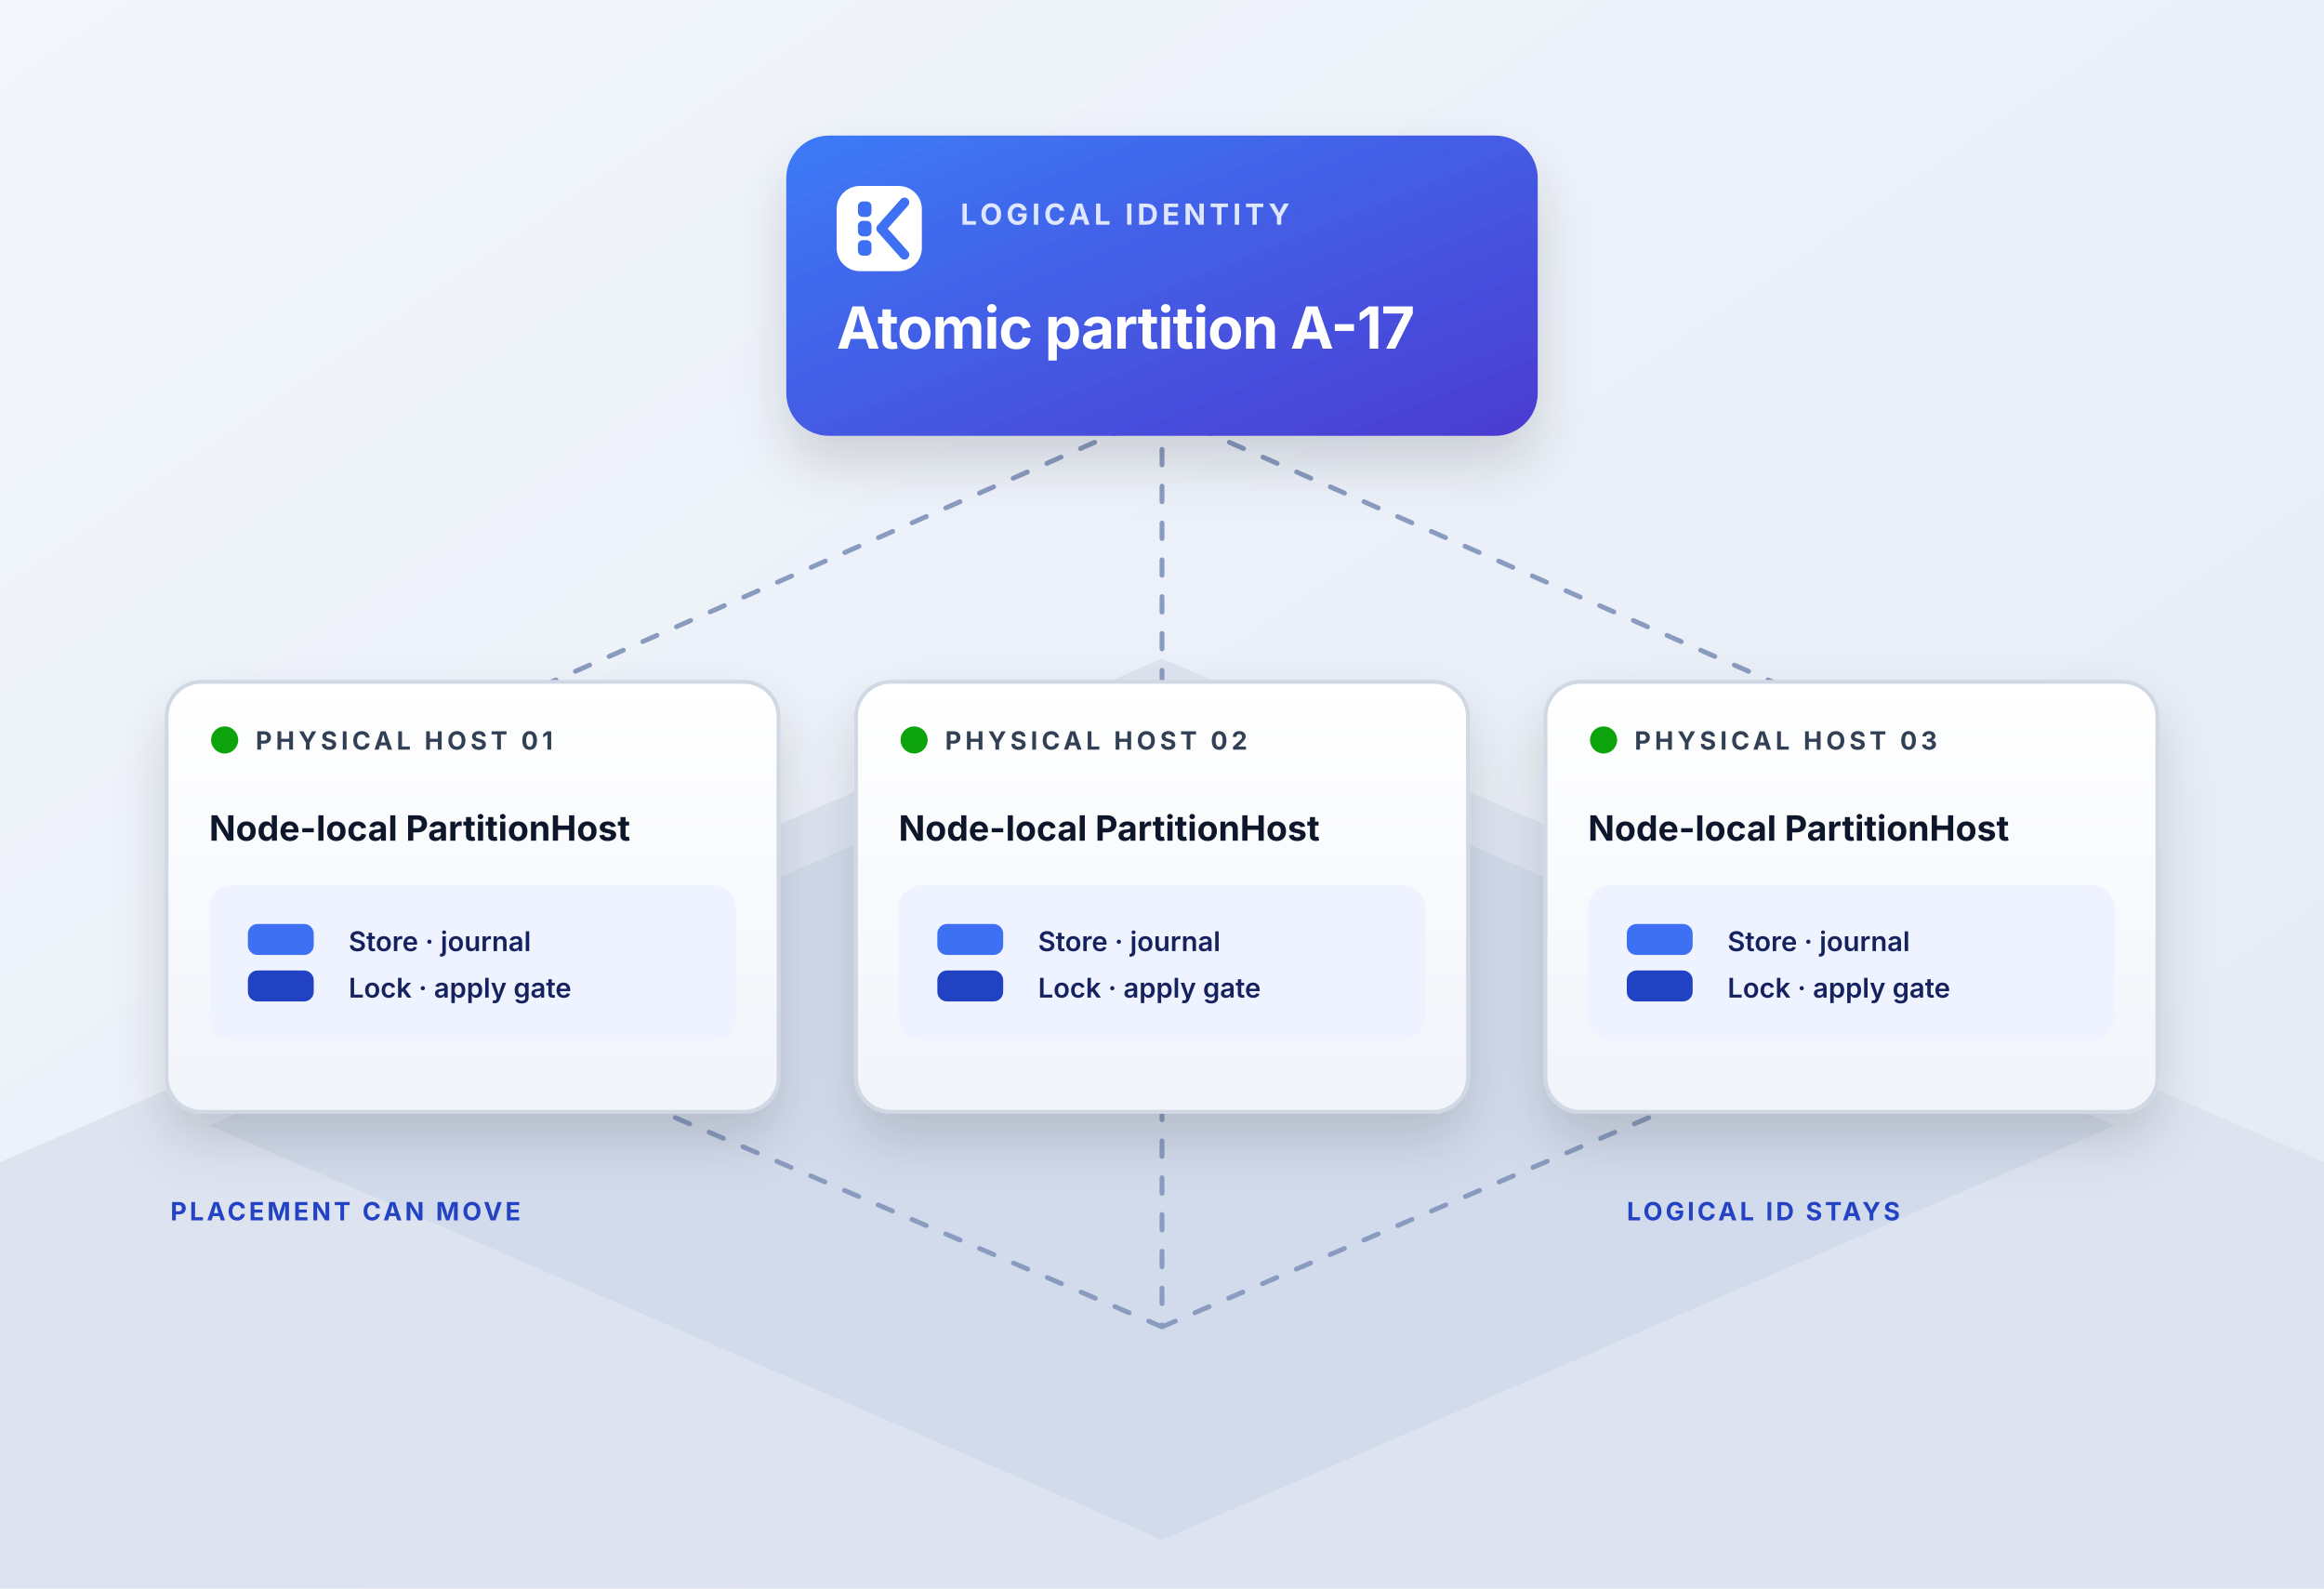
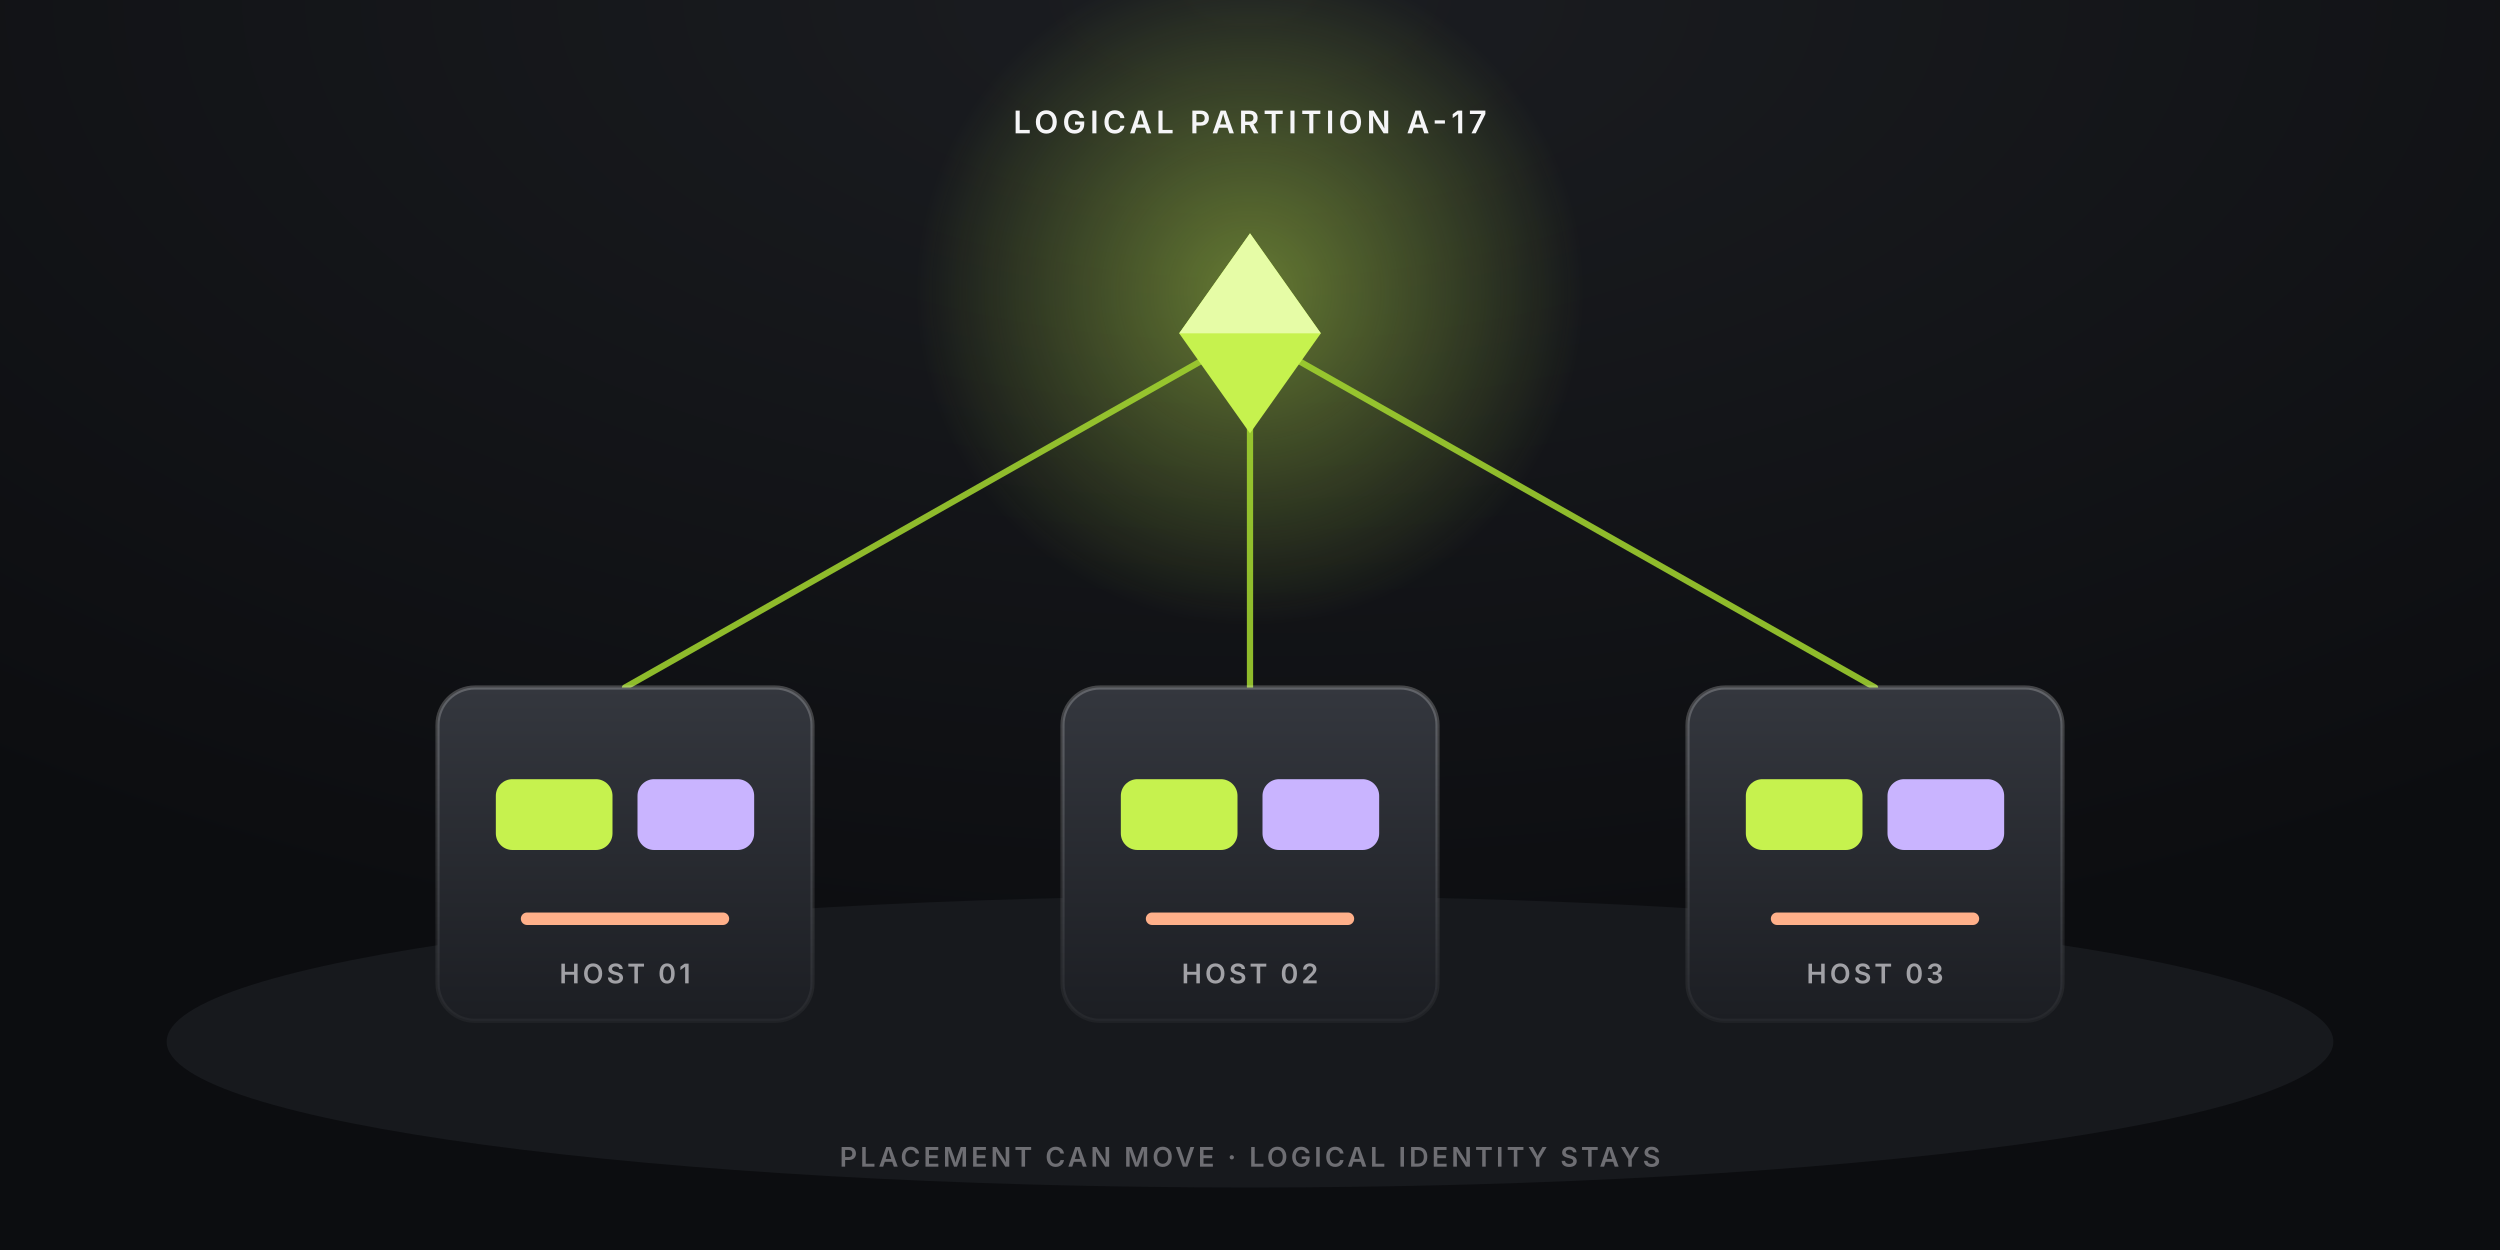
- <svg xmlns="http://www.w3.org/2000/svg" viewBox="0 0 1200 820" role="img" aria-labelledby="title description">
+ <svg xmlns="http://www.w3.org/2000/svg" viewBox="0 0 1200 600" role="img" aria-labelledby="title description">
  <defs>
-     <linearGradient id="ground" x1="0" x2="1" y1="0" y2="1">
-       <stop stop-color="#f3f6fc" />
-       <stop offset="1" stop-color="#e3e9f4" />
+     <radialGradient id="sky" cx="50%" cy="0%" r="80%">
+       <stop offset="0" stop-color="#1b1d21" />
+       <stop offset="1" stop-color="#0c0d10" />
+     </radialGradient>
+     <radialGradient id="glow" cx="50%" cy="50%" r="50%">
+       <stop offset="0" stop-color="#c6f24e" stop-opacity=".45" />
+       <stop offset="1" stop-color="#c6f24e" stop-opacity="0" />
+     </radialGradient>
+     <linearGradient id="host" x1="0" x2="0" y1="0" y2="1">
+       <stop offset="0" stop-color="#34373e" />
+       <stop offset="1" stop-color="#1c1e23" />
    </linearGradient>
-     <linearGradient id="host" x1="0" x2="0" y1="0" y2="1">
-       <stop stop-color="#ffffff" />
-       <stop offset="1" stop-color="#f1f4fa" />
+     <linearGradient id="edge" x1="0" x2="0" y1="0" y2="1">
+       <stop offset="0" stop-color="#fff" stop-opacity=".22" />
+       <stop offset="1" stop-color="#fff" stop-opacity=".04" />
    </linearGradient>
-     <linearGradient id="brand" x1="0" x2="1" y1="0" y2="1">
-       <stop stop-color="#3d7bf7" />
-       <stop offset="1" stop-color="#4b3bd1" />
-     </linearGradient>
-     <filter id="shadow" x="-.2" y="-.2" width="1.4" height="1.5">
-       <feGaussianBlur in="SourceAlpha" stdDeviation="14" />
-       <feOffset dy="14" />
-       <feComponentTransfer>
-         <feFuncA type="linear" slope=".14" />
-       </feComponentTransfer>
-       <feMerge>
-         <feMergeNode />
-         <feMergeNode in="SourceGraphic" />
-       </feMerge>
-     </filter>
  </defs>
-   <rect width="1200" height="820" fill="url(#ground)" />
-   <path d="M0 600 600 340l600 260v220H0z" fill="#dde4f0" />
-   <path d="m108 581 492-214 492 214-492 214z" fill="#ccd6e8" opacity=".6" />
-   <g fill="none" stroke="#8a9bc0" stroke-width="2.5" stroke-dasharray="8 11" stroke-linecap="round">
-     <path d="M600 213 244 370M600 213 600 370M600 213 956 370" />
-     <path d="M244 532 600 685M600 532 600 685M956 532 600 685" />
+   <rect width="1200" height="600" fill="url(#sky)" />
+   <ellipse cx="600" cy="500" rx="520" ry="70" fill="#17191d" />
+   <ellipse cx="600" cy="140" rx="160" ry="160" fill="url(#glow)" />
+   <g stroke="#a4d82f" stroke-width="3" stroke-linecap="round" opacity=".85">
+     <path d="M600 160 300 330M600 160 600 330M600 160 900 330" />
  </g>
-   <g filter="url(#shadow)">
-     <rect x="406" y="70" width="388" height="155" rx="22" fill="url(#brand)" />
-     <rect x="432" y="96" width="44" height="44" rx="12" fill="#ffffff" />
-     <rect x="443" y="104" width="7" height="8" rx="2.5" fill="#3d6ff2" />
-     <rect x="443" y="114" width="7" height="8" rx="2.5" fill="#3d6ff2" />
-     <rect x="443" y="124" width="7" height="8" rx="2.5" fill="#3d6ff2" />
-     <path d="M467 104.5 455 118l12 13.5" fill="none" stroke="#3d6ff2" stroke-width="5" stroke-linecap="round" stroke-linejoin="round" />
-     <text x="496" y="116" fill="#dfe7ff" font-family="Inter,system-ui,-apple-system,Segoe UI,sans-serif" font-size="15" font-weight="700" letter-spacing="2">LOGICAL IDENTITY</text>
-     <text x="432" y="180" fill="#ffffff" font-family="Inter,system-ui,-apple-system,Segoe UI,sans-serif" font-size="30" font-weight="700" letter-spacing="-.5">Atomic partition A-17</text>
-   </g>
-   <g filter="url(#shadow)" font-family="Inter,system-ui,-apple-system,Segoe UI,sans-serif">
-     <g transform="translate(86 352)">
-       <rect width="316" height="222" rx="18" fill="url(#host)" stroke="#d0d8e4" stroke-width="2" />
-       <circle cx="30" cy="30" r="7" fill="#0ca30c" />
-       <text x="46" y="35" fill="#334155" font-size="13" font-weight="700" letter-spacing="2">PHYSICAL HOST 01</text>
-       <text x="22" y="82" fill="#0f172a" font-size="18" font-weight="700">Node-local PartitionHost</text>
-       <rect x="22" y="105" width="272" height="80" rx="12" fill="#eef3ff" />
-       <rect x="42" y="125" width="34" height="16" rx="5" fill="#3d6ff2" />
-       <rect x="42" y="149" width="34" height="16" rx="5" fill="#2443c4" />
-       <text x="94" y="139" fill="#16245f" font-size="14" font-weight="600">Store · journal</text>
-       <text x="94" y="163" fill="#16245f" font-size="14" font-weight="600">Lock · apply gate</text>
+   <path d="m600 112 34 48-34 48-34-48z" fill="#c6f24e" />
+   <path d="m600 112 34 48h-68z" fill="#e6fca6" />
+   <g font-family="-apple-system,BlinkMacSystemFont,Segoe UI,Inter,sans-serif">
+     <g transform="translate(210 330)">
+       <rect width="180" height="160" rx="18" fill="url(#host)" stroke="url(#edge)" stroke-width="2" />
+       <rect x="28" y="44" width="56" height="34" rx="8" fill="#c6f24e" />
+       <rect x="96" y="44" width="56" height="34" rx="8" fill="#c9b4ff" />
+       <rect x="40" y="108" width="100" height="6" rx="3" fill="#ffb08a" />
+       <text x="90" y="142" fill="#a1a1a6" font-size="13" font-weight="600" text-anchor="middle" letter-spacing="1.5">HOST 01</text>
    </g>
-     <g transform="translate(442 352)">
-       <rect width="316" height="222" rx="18" fill="url(#host)" stroke="#d0d8e4" stroke-width="2" />
-       <circle cx="30" cy="30" r="7" fill="#0ca30c" />
-       <text x="46" y="35" fill="#334155" font-size="13" font-weight="700" letter-spacing="2">PHYSICAL HOST 02</text>
-       <text x="22" y="82" fill="#0f172a" font-size="18" font-weight="700">Node-local PartitionHost</text>
-       <rect x="22" y="105" width="272" height="80" rx="12" fill="#eef3ff" />
-       <rect x="42" y="125" width="34" height="16" rx="5" fill="#3d6ff2" />
-       <rect x="42" y="149" width="34" height="16" rx="5" fill="#2443c4" />
-       <text x="94" y="139" fill="#16245f" font-size="14" font-weight="600">Store · journal</text>
-       <text x="94" y="163" fill="#16245f" font-size="14" font-weight="600">Lock · apply gate</text>
+     <g transform="translate(510 330)">
+       <rect width="180" height="160" rx="18" fill="url(#host)" stroke="url(#edge)" stroke-width="2" />
+       <rect x="28" y="44" width="56" height="34" rx="8" fill="#c6f24e" />
+       <rect x="96" y="44" width="56" height="34" rx="8" fill="#c9b4ff" />
+       <rect x="40" y="108" width="100" height="6" rx="3" fill="#ffb08a" />
+       <text x="90" y="142" fill="#a1a1a6" font-size="13" font-weight="600" text-anchor="middle" letter-spacing="1.5">HOST 02</text>
    </g>
-     <g transform="translate(798 352)">
-       <rect width="316" height="222" rx="18" fill="url(#host)" stroke="#d0d8e4" stroke-width="2" />
-       <circle cx="30" cy="30" r="7" fill="#0ca30c" />
-       <text x="46" y="35" fill="#334155" font-size="13" font-weight="700" letter-spacing="2">PHYSICAL HOST 03</text>
-       <text x="22" y="82" fill="#0f172a" font-size="18" font-weight="700">Node-local PartitionHost</text>
-       <rect x="22" y="105" width="272" height="80" rx="12" fill="#eef3ff" />
-       <rect x="42" y="125" width="34" height="16" rx="5" fill="#3d6ff2" />
-       <rect x="42" y="149" width="34" height="16" rx="5" fill="#2443c4" />
-       <text x="94" y="139" fill="#16245f" font-size="14" font-weight="600">Store · journal</text>
-       <text x="94" y="163" fill="#16245f" font-size="14" font-weight="600">Lock · apply gate</text>
+     <g transform="translate(810 330)">
+       <rect width="180" height="160" rx="18" fill="url(#host)" stroke="url(#edge)" stroke-width="2" />
+       <rect x="28" y="44" width="56" height="34" rx="8" fill="#c6f24e" />
+       <rect x="96" y="44" width="56" height="34" rx="8" fill="#c9b4ff" />
+       <rect x="40" y="108" width="100" height="6" rx="3" fill="#ffb08a" />
+       <text x="90" y="142" fill="#a1a1a6" font-size="13" font-weight="600" text-anchor="middle" letter-spacing="1.5">HOST 03</text>
    </g>
-   </g>
-   <g fill="#2443c4" font-family="Inter,system-ui,-apple-system,Segoe UI,sans-serif" font-size="13" font-weight="700" letter-spacing="1.5">
-     <text x="88" y="630">PLACEMENT CAN MOVE</text>
-     <text x="840" y="630">LOGICAL ID STAYS</text>
+     <text x="600" y="64" fill="#f5f5f7" font-size="15" font-weight="600" text-anchor="middle" letter-spacing="2">LOGICAL PARTITION A-17</text>
+     <text x="600" y="560" fill="#6e6e73" font-size="13" font-weight="600" text-anchor="middle" letter-spacing="1.5">PLACEMENT CAN MOVE · LOGICAL IDENTITY STAYS</text>
  </g>
</svg>
